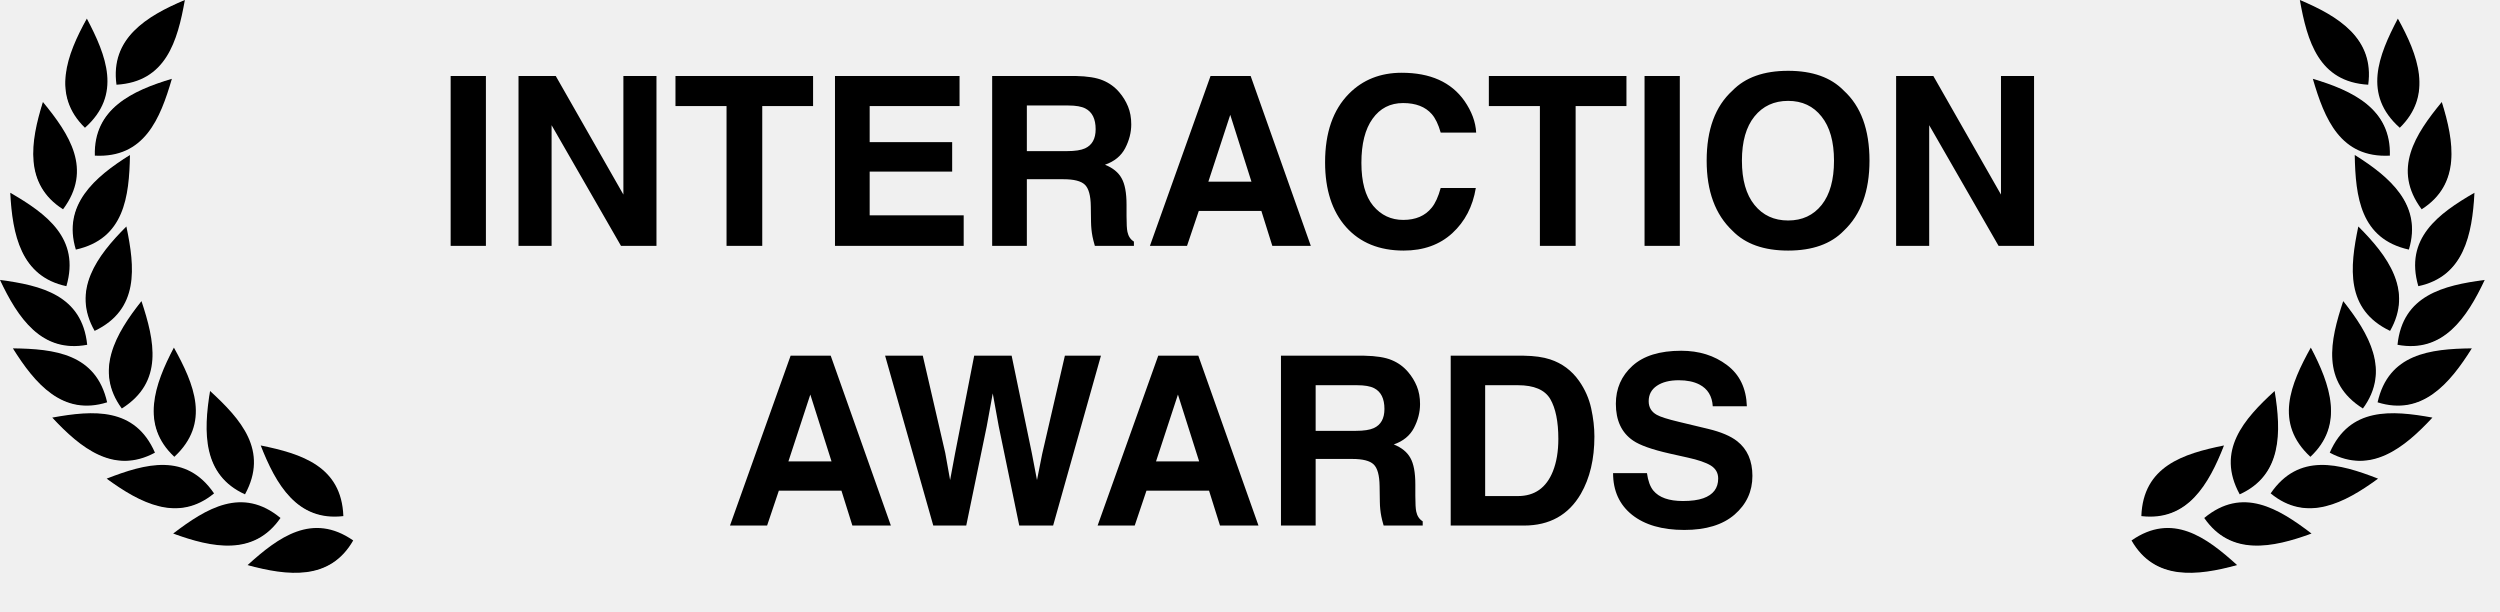
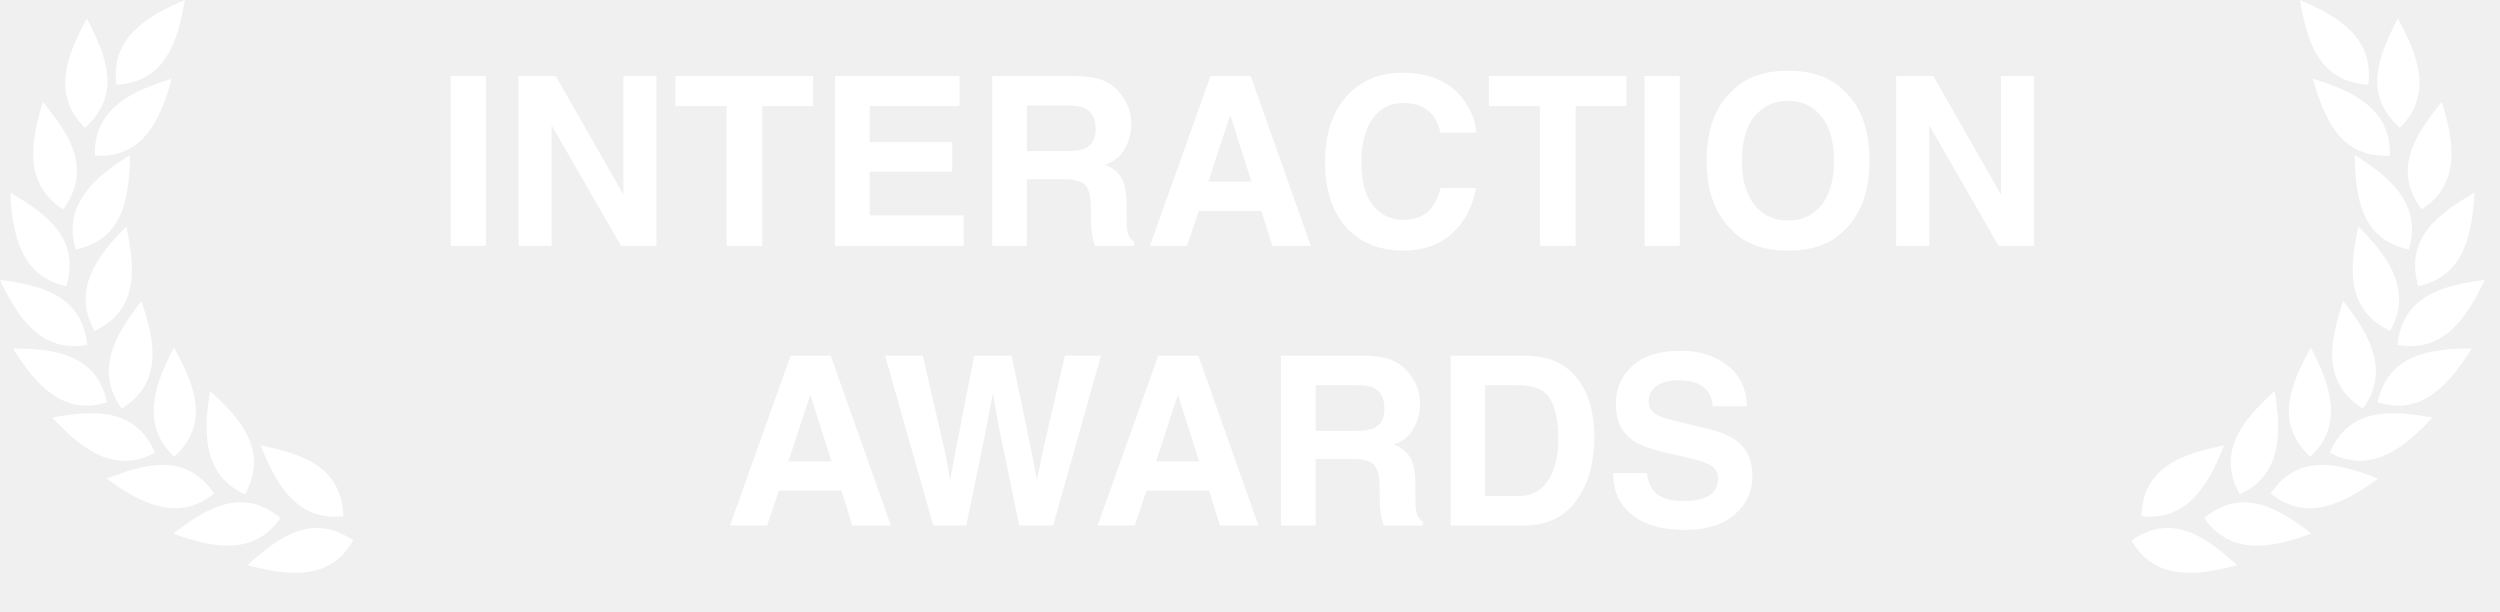
<svg xmlns="http://www.w3.org/2000/svg" width="143" height="35" viewBox="0 0 143 35" fill="none">
-   <path fill-rule="evenodd" clip-rule="evenodd" d="M20.203 30.914C17.87 29.296 15.934 30.716 14.162 32.323C16.45 32.949 18.874 33.233 20.203 30.914Z" fill="black" />
-   <path fill-rule="evenodd" clip-rule="evenodd" d="M20.139 30.92L14.248 32.316C16.713 32.93 18.879 33.121 20.139 30.92Z" fill="black" />
-   <path fill-rule="evenodd" clip-rule="evenodd" d="M19.64 29.521C19.537 26.671 17.25 25.954 14.913 25.48C15.78 27.703 17 29.832 19.64 29.521V29.521Z" fill="black" />
-   <path fill-rule="evenodd" clip-rule="evenodd" d="M19.598 29.474L14.97 25.546C15.953 27.905 17.093 29.769 19.598 29.474Z" fill="black" />
-   <path fill-rule="evenodd" clip-rule="evenodd" d="M16.044 29.628C13.856 27.818 11.808 29.069 9.906 30.518C12.134 31.337 14.525 31.826 16.044 29.628Z" fill="black" />
-   <path fill-rule="evenodd" clip-rule="evenodd" d="M15.98 29.629L9.993 30.518C12.398 31.34 14.54 31.714 15.98 29.629Z" fill="black" />
-   <path fill-rule="evenodd" clip-rule="evenodd" d="M14.014 28.276C15.378 25.777 13.78 23.979 12.016 22.364C11.627 24.721 11.59 27.178 14.014 28.276Z" fill="black" />
-   <path fill-rule="evenodd" clip-rule="evenodd" d="M14.002 28.214L12.031 22.451C11.672 24.984 11.701 27.172 14.002 28.214Z" fill="black" />
-   <path fill-rule="evenodd" clip-rule="evenodd" d="M12.244 28.222C10.635 25.876 8.324 26.511 6.101 27.378C8.019 28.782 10.185 29.915 12.244 28.222Z" fill="black" />
-   <path fill-rule="evenodd" clip-rule="evenodd" d="M12.184 28.206L6.185 27.403C8.273 28.86 10.23 29.812 12.184 28.206Z" fill="black" />
-   <path fill-rule="evenodd" clip-rule="evenodd" d="M9.972 26.129C12.055 24.197 11.109 21.98 9.947 19.883C8.834 21.992 8.021 24.31 9.972 26.129Z" fill="black" />
-   <path fill-rule="evenodd" clip-rule="evenodd" d="M9.98 26.066L9.935 19.97C8.794 22.256 8.129 24.34 9.98 26.066Z" fill="black" />
-   <path fill-rule="evenodd" clip-rule="evenodd" d="M8.863 25.892C7.725 23.28 5.337 23.461 2.99 23.886C4.609 25.632 6.521 27.159 8.863 25.892Z" fill="black" />
-   <path fill-rule="evenodd" clip-rule="evenodd" d="M8.806 25.863L3.067 23.925C4.843 25.755 6.584 27.065 8.806 25.863Z" fill="black" />
-   <path fill-rule="evenodd" clip-rule="evenodd" d="M6.967 23.366C9.369 21.857 8.848 19.502 8.093 17.224C6.61 19.089 5.385 21.214 6.967 23.366Z" fill="black" />
-   <path fill-rule="evenodd" clip-rule="evenodd" d="M6.986 23.305L8.064 17.306C6.522 19.339 5.485 21.263 6.986 23.305Z" fill="black" />
-   <path fill-rule="evenodd" clip-rule="evenodd" d="M6.128 23.013C5.501 20.232 3.122 19.955 0.738 19.926C1.999 21.949 3.59 23.812 6.128 23.013Z" fill="black" />
-   <path fill-rule="evenodd" clip-rule="evenodd" d="M6.078 22.974L0.807 19.978C2.207 22.113 3.67 23.732 6.078 22.974Z" fill="black" />
-   <path fill-rule="evenodd" clip-rule="evenodd" d="M5.413 18.927C7.971 17.704 7.721 15.305 7.229 12.955C5.544 14.636 4.086 16.607 5.413 18.927V18.927Z" fill="black" />
-   <path fill-rule="evenodd" clip-rule="evenodd" d="M5.439 18.869L7.192 13.035C5.429 14.877 4.18 16.668 5.439 18.869Z" fill="black" />
-   <path fill-rule="evenodd" clip-rule="evenodd" d="M4.988 19.722C4.694 16.886 2.364 16.326 0 16.012C1.014 18.171 2.374 20.212 4.988 19.722Z" fill="black" />
-   <path fill-rule="evenodd" clip-rule="evenodd" d="M4.943 19.678L0.062 16.073C1.201 18.36 2.463 20.142 4.943 19.678Z" fill="black" />
-   <path fill-rule="evenodd" clip-rule="evenodd" d="M4.338 14.277C7.103 13.662 7.391 11.267 7.434 8.865C5.418 10.125 3.56 11.717 4.338 14.277V14.277Z" fill="black" />
-   <path fill-rule="evenodd" clip-rule="evenodd" d="M4.377 14.226L7.38 8.934C5.253 10.332 3.639 11.797 4.377 14.226Z" fill="black" />
-   <path fill-rule="evenodd" clip-rule="evenodd" d="M3.797 16.369C4.597 13.634 2.655 12.223 0.587 11.026C0.709 13.411 1.195 15.82 3.797 16.369Z" fill="black" />
-   <path fill-rule="evenodd" clip-rule="evenodd" d="M3.772 16.31L0.622 11.105C0.81 13.657 1.304 15.789 3.772 16.31Z" fill="black" />
-   <path fill-rule="evenodd" clip-rule="evenodd" d="M5.425 8.903C8.253 9.046 9.159 6.813 9.831 4.508C7.556 5.186 5.346 6.227 5.425 8.903V8.903Z" fill="black" />
-   <path fill-rule="evenodd" clip-rule="evenodd" d="M5.475 8.865L9.76 4.561C7.341 5.343 5.4 6.326 5.475 8.865V8.865Z" fill="black" />
-   <path fill-rule="evenodd" clip-rule="evenodd" d="M3.606 11.972C5.306 9.691 3.976 7.685 2.455 5.835C1.74 8.113 1.36 10.541 3.606 11.972Z" fill="black" />
-   <path fill-rule="evenodd" clip-rule="evenodd" d="M3.602 11.908L2.458 5.922C1.748 8.379 1.471 10.55 3.602 11.908Z" fill="black" />
-   <path fill-rule="evenodd" clip-rule="evenodd" d="M6.663 4.846C9.489 4.682 10.153 2.364 10.574 0C8.385 0.92 6.298 2.194 6.663 4.846Z" fill="black" />
-   <path fill-rule="evenodd" clip-rule="evenodd" d="M6.71 4.802L10.511 0.059C8.19 1.098 6.364 2.286 6.71 4.802Z" fill="black" />
-   <path fill-rule="evenodd" clip-rule="evenodd" d="M4.859 7.308C6.983 5.422 6.085 3.186 4.968 1.064C3.81 3.148 2.947 5.447 4.859 7.308Z" fill="black" />
-   <path fill-rule="evenodd" clip-rule="evenodd" d="M4.868 7.246L4.955 1.15C3.764 3.411 3.055 5.48 4.868 7.246Z" fill="black" />
-   <path d="M25.777 4.346H27.794V14.062H25.777V4.346ZM37.55 14.062H35.52L31.551 7.161V14.062H29.659V4.346H31.789L35.658 11.129V4.346H37.55V14.062ZM46.508 4.346V6.067H43.601V14.062H41.558V6.067H38.637V4.346H46.508ZM54.464 9.817H49.745V12.316H55.123V14.062H47.761V4.346H54.886V6.067H49.745V8.13H54.464V9.817ZM60.832 10.252H58.736V14.062H56.752V4.346H61.517C62.199 4.359 62.722 4.443 63.086 4.597C63.456 4.75 63.767 4.977 64.022 5.276C64.233 5.522 64.4 5.794 64.523 6.093C64.646 6.392 64.708 6.732 64.708 7.115C64.708 7.576 64.591 8.031 64.359 8.479C64.126 8.923 63.741 9.237 63.205 9.422C63.653 9.602 63.97 9.859 64.154 10.193C64.343 10.523 64.438 11.028 64.438 11.709V12.362C64.438 12.806 64.455 13.107 64.49 13.265C64.543 13.515 64.666 13.7 64.86 13.819V14.062H62.625C62.563 13.847 62.52 13.674 62.493 13.542C62.44 13.269 62.412 12.99 62.407 12.705L62.394 11.802C62.386 11.182 62.271 10.769 62.051 10.562C61.836 10.356 61.43 10.252 60.832 10.252ZM62.065 8.486C62.469 8.301 62.671 7.937 62.671 7.392C62.671 6.803 62.476 6.407 62.084 6.205C61.865 6.091 61.535 6.034 61.096 6.034H58.736V8.644H61.036C61.493 8.644 61.836 8.591 62.065 8.486ZM72.15 12.065H68.571L67.898 14.062H65.776L69.243 4.346H71.537L74.978 14.062H72.776L72.15 12.065ZM71.583 10.391L70.37 6.568L69.118 10.391H71.583ZM83.073 13.337C82.348 14.001 81.42 14.333 80.291 14.333C78.894 14.333 77.795 13.884 76.995 12.988C76.195 12.087 75.795 10.852 75.795 9.283C75.795 7.587 76.25 6.28 77.16 5.361C77.951 4.562 78.957 4.162 80.179 4.162C81.814 4.162 83.009 4.698 83.765 5.77C84.182 6.372 84.406 6.976 84.437 7.583H82.407C82.275 7.117 82.106 6.765 81.899 6.528C81.53 6.106 80.983 5.895 80.258 5.895C79.52 5.895 78.938 6.194 78.511 6.792C78.085 7.385 77.872 8.227 77.872 9.316C77.872 10.406 78.096 11.224 78.544 11.769C78.997 12.309 79.57 12.579 80.265 12.579C80.977 12.579 81.519 12.346 81.893 11.881C82.099 11.63 82.271 11.254 82.407 10.753H84.417C84.242 11.812 83.793 12.674 83.073 13.337ZM93.033 4.346V6.067H90.126V14.062H88.082V6.067H85.162V4.346H93.033ZM94.068 4.346H96.085V14.062H94.068V4.346ZM102.281 14.333C100.893 14.333 99.831 13.955 99.097 13.199C98.113 12.272 97.621 10.936 97.621 9.191C97.621 7.411 98.113 6.075 99.097 5.183C99.831 4.427 100.893 4.05 102.281 4.05C103.67 4.05 104.731 4.427 105.465 5.183C106.445 6.075 106.935 7.411 106.935 9.191C106.935 10.936 106.445 12.272 105.465 13.199C104.731 13.955 103.67 14.333 102.281 14.333ZM104.199 11.722C104.67 11.129 104.905 10.285 104.905 9.191C104.905 8.101 104.667 7.26 104.193 6.667C103.723 6.069 103.085 5.77 102.281 5.77C101.477 5.77 100.835 6.067 100.356 6.66C99.877 7.253 99.638 8.097 99.638 9.191C99.638 10.285 99.877 11.129 100.356 11.722C100.835 12.316 101.477 12.612 102.281 12.612C103.085 12.612 103.725 12.316 104.199 11.722ZM116.348 14.062H114.318L110.35 7.161V14.062H108.458V4.346H110.587L114.456 11.129V4.346H116.348V14.062ZM48.13 28.065H44.55L43.878 30.062H41.755L45.223 20.346H47.517L50.958 30.062H48.756L48.13 28.065ZM47.563 26.391L46.35 22.568L45.097 26.391H47.563ZM60.911 20.346H62.974L60.239 30.062H58.301L57.127 24.38L56.785 22.502L56.442 24.38L55.269 30.062H53.383L50.628 20.346H52.783L54.069 25.91L54.346 27.459L54.629 25.943L55.723 20.346H57.866L59.019 25.91L59.316 27.459L59.612 25.969L60.911 20.346ZM69.157 28.065H65.578L64.906 30.062H62.783L66.251 20.346H68.544L71.985 30.062H69.784L69.157 28.065ZM68.591 26.391L67.378 22.568L66.125 26.391H68.591ZM77.351 26.252H75.255V30.062H73.271V20.346H78.037C78.718 20.359 79.241 20.443 79.605 20.597C79.975 20.75 80.287 20.977 80.541 21.276C80.752 21.522 80.919 21.794 81.042 22.093C81.165 22.392 81.227 22.732 81.227 23.115C81.227 23.576 81.111 24.031 80.878 24.479C80.645 24.923 80.26 25.237 79.724 25.422C80.172 25.602 80.489 25.859 80.673 26.193C80.862 26.523 80.957 27.028 80.957 27.709V28.362C80.957 28.806 80.974 29.107 81.01 29.265C81.062 29.515 81.185 29.7 81.379 29.819V30.062H79.144C79.082 29.847 79.038 29.674 79.012 29.542C78.959 29.269 78.931 28.99 78.927 28.705L78.913 27.802C78.904 27.182 78.79 26.769 78.57 26.562C78.355 26.356 77.949 26.252 77.351 26.252ZM78.584 24.486C78.988 24.301 79.19 23.936 79.19 23.392C79.19 22.803 78.995 22.407 78.603 22.205C78.384 22.091 78.054 22.034 77.615 22.034H75.255V24.644H77.555C78.012 24.644 78.355 24.591 78.584 24.486ZM87.166 30.062H82.98V20.346H87.166C87.768 20.355 88.269 20.425 88.669 20.557C89.35 20.781 89.902 21.192 90.324 21.79C90.662 22.273 90.893 22.796 91.016 23.359C91.139 23.921 91.2 24.457 91.2 24.967C91.2 26.259 90.941 27.353 90.423 28.25C89.719 29.458 88.634 30.062 87.166 30.062ZM88.676 22.825C88.364 22.297 87.746 22.034 86.823 22.034H84.951V28.375H86.823C87.781 28.375 88.449 27.903 88.827 26.958C89.034 26.439 89.137 25.822 89.137 25.105C89.137 24.117 88.983 23.356 88.676 22.825ZM96.263 28.658C96.742 28.658 97.131 28.606 97.43 28.5C97.996 28.298 98.28 27.922 98.28 27.373C98.28 27.052 98.139 26.804 97.858 26.628C97.577 26.457 97.135 26.305 96.533 26.173L95.505 25.943C94.494 25.714 93.795 25.466 93.409 25.198C92.754 24.75 92.427 24.049 92.427 23.095C92.427 22.225 92.743 21.502 93.376 20.926C94.008 20.351 94.938 20.063 96.164 20.063C97.188 20.063 98.06 20.335 98.781 20.88C99.506 21.421 99.886 22.207 99.921 23.24H97.97C97.935 22.655 97.68 22.24 97.206 21.994C96.889 21.831 96.496 21.75 96.026 21.75C95.503 21.75 95.085 21.856 94.773 22.067C94.461 22.278 94.305 22.572 94.305 22.95C94.305 23.297 94.459 23.556 94.767 23.728C94.964 23.842 95.386 23.976 96.032 24.13L97.707 24.532C98.44 24.708 98.994 24.943 99.368 25.237C99.948 25.694 100.238 26.356 100.238 27.221C100.238 28.109 99.897 28.847 99.216 29.436C98.539 30.021 97.581 30.313 96.342 30.313C95.076 30.313 94.081 30.025 93.356 29.45C92.631 28.869 92.268 28.074 92.268 27.063H94.206C94.268 27.507 94.389 27.839 94.569 28.059C94.898 28.459 95.463 28.658 96.263 28.658Z" fill="black" />
-   <path fill-rule="evenodd" clip-rule="evenodd" d="M121.923 30.914C124.254 29.296 126.19 30.716 127.963 32.323C125.675 32.949 123.251 33.233 121.923 30.914Z" fill="black" />
-   <path fill-rule="evenodd" clip-rule="evenodd" d="M121.986 30.92L127.877 32.316C125.411 32.93 123.246 33.121 121.986 30.92Z" fill="black" />
-   <path fill-rule="evenodd" clip-rule="evenodd" d="M122.485 29.521C122.588 26.671 124.875 25.954 127.212 25.48C126.345 27.703 125.125 29.832 122.485 29.521V29.521Z" fill="black" />
-   <path fill-rule="evenodd" clip-rule="evenodd" d="M122.527 29.474L127.155 25.546C126.172 27.905 125.032 29.769 122.527 29.474Z" fill="black" />
-   <path fill-rule="evenodd" clip-rule="evenodd" d="M126.082 29.628C128.27 27.818 130.318 29.069 132.219 30.518C129.991 31.337 127.6 31.826 126.082 29.628Z" fill="black" />
-   <path fill-rule="evenodd" clip-rule="evenodd" d="M126.146 29.629L132.133 30.518C129.727 31.34 127.586 31.714 126.146 29.629Z" fill="black" />
-   <path fill-rule="evenodd" clip-rule="evenodd" d="M128.111 28.276C126.747 25.777 128.345 23.979 130.109 22.364C130.498 24.721 130.535 27.178 128.111 28.276Z" fill="black" />
-   <path fill-rule="evenodd" clip-rule="evenodd" d="M128.123 28.215L130.093 22.451C130.452 24.984 130.423 27.173 128.123 28.215Z" fill="black" />
-   <path fill-rule="evenodd" clip-rule="evenodd" d="M129.881 28.222C131.491 25.876 133.801 26.511 136.025 27.378C134.106 28.782 131.941 29.915 129.881 28.222Z" fill="black" />
-   <path fill-rule="evenodd" clip-rule="evenodd" d="M129.942 28.206L135.941 27.403C133.852 28.86 131.896 29.812 129.942 28.206Z" fill="black" />
-   <path fill-rule="evenodd" clip-rule="evenodd" d="M132.154 26.129C130.071 24.197 131.016 21.98 132.178 19.883C133.292 21.992 134.104 24.31 132.154 26.129Z" fill="black" />
-   <path fill-rule="evenodd" clip-rule="evenodd" d="M132.146 26.066L132.19 19.97C133.332 22.256 133.996 24.34 132.146 26.066Z" fill="black" />
-   <path fill-rule="evenodd" clip-rule="evenodd" d="M133.262 25.892C134.4 23.28 136.788 23.461 139.135 23.886C137.516 25.632 135.604 27.159 133.262 25.892Z" fill="black" />
-   <path fill-rule="evenodd" clip-rule="evenodd" d="M133.319 25.863L139.058 23.925C137.282 25.755 135.541 27.065 133.319 25.863Z" fill="black" />
-   <path fill-rule="evenodd" clip-rule="evenodd" d="M135.158 23.366C132.756 21.857 133.277 19.502 134.032 17.224C135.515 19.089 136.74 21.214 135.158 23.366Z" fill="black" />
-   <path fill-rule="evenodd" clip-rule="evenodd" d="M135.139 23.305L134.061 17.306C135.603 19.339 136.64 21.263 135.139 23.305Z" fill="black" />
-   <path fill-rule="evenodd" clip-rule="evenodd" d="M135.998 23.013C136.624 20.232 139.003 19.955 141.388 19.926C140.126 21.949 138.535 23.812 135.998 23.013Z" fill="black" />
-   <path fill-rule="evenodd" clip-rule="evenodd" d="M136.048 22.974L141.319 19.978C139.919 22.113 138.455 23.732 136.048 22.974Z" fill="black" />
-   <path fill-rule="evenodd" clip-rule="evenodd" d="M136.712 18.927C134.154 17.704 134.404 15.305 134.896 12.955C136.581 14.636 138.039 16.607 136.712 18.927V18.927Z" fill="black" />
-   <path fill-rule="evenodd" clip-rule="evenodd" d="M136.687 18.869L134.933 13.035C136.697 14.877 137.945 16.668 136.687 18.869Z" fill="black" />
-   <path fill-rule="evenodd" clip-rule="evenodd" d="M137.137 19.722C137.431 16.886 139.761 16.326 142.125 16.012C141.111 18.171 139.751 20.212 137.137 19.722Z" fill="black" />
-   <path fill-rule="evenodd" clip-rule="evenodd" d="M137.182 19.678L142.062 16.073C140.924 18.36 139.662 20.142 137.182 19.678Z" fill="black" />
-   <path fill-rule="evenodd" clip-rule="evenodd" d="M137.787 14.277C135.022 13.662 134.734 11.267 134.691 8.865C136.707 10.125 138.565 11.717 137.787 14.277V14.277Z" fill="black" />
-   <path fill-rule="evenodd" clip-rule="evenodd" d="M137.748 14.226L134.745 8.934C136.872 10.332 138.486 11.797 137.748 14.226Z" fill="black" />
-   <path fill-rule="evenodd" clip-rule="evenodd" d="M138.328 16.369C137.528 13.634 139.471 12.223 141.538 11.026C141.417 13.411 140.93 15.82 138.328 16.369Z" fill="black" />
-   <path fill-rule="evenodd" clip-rule="evenodd" d="M138.354 16.31L141.504 11.105C141.316 13.657 140.822 15.789 138.354 16.31Z" fill="black" />
-   <path fill-rule="evenodd" clip-rule="evenodd" d="M136.7 8.903C133.872 9.046 132.966 6.813 132.294 4.508C134.569 5.186 136.779 6.227 136.7 8.903V8.903Z" fill="black" />
-   <path fill-rule="evenodd" clip-rule="evenodd" d="M136.65 8.865L132.365 4.561C134.784 5.343 136.725 6.326 136.65 8.865V8.865Z" fill="black" />
-   <path fill-rule="evenodd" clip-rule="evenodd" d="M138.519 11.972C136.819 9.691 138.149 7.685 139.67 5.835C140.385 8.113 140.765 10.541 138.519 11.972Z" fill="black" />
-   <path fill-rule="evenodd" clip-rule="evenodd" d="M138.523 11.908L139.667 5.922C140.377 8.379 140.654 10.55 138.523 11.908Z" fill="black" />
-   <path fill-rule="evenodd" clip-rule="evenodd" d="M135.462 4.846C132.636 4.682 131.972 2.364 131.551 0C133.74 0.92 135.826 2.194 135.462 4.846Z" fill="black" />
-   <path fill-rule="evenodd" clip-rule="evenodd" d="M135.416 4.802L131.614 0.059C133.936 1.098 135.761 2.286 135.416 4.802Z" fill="black" />
-   <path fill-rule="evenodd" clip-rule="evenodd" d="M137.267 7.308C135.143 5.422 136.041 3.186 137.157 1.064C138.316 3.148 139.178 5.447 137.267 7.308Z" fill="black" />
-   <path fill-rule="evenodd" clip-rule="evenodd" d="M137.257 7.246L137.171 1.15C138.361 3.411 139.07 5.48 137.257 7.246Z" fill="black" />
+   <path fill-rule="evenodd" clip-rule="evenodd" d="M20.203 30.914C17.87 29.296 15.934 30.716 14.162 32.323C16.45 32.949 18.874 33.233 20.203 30.914Z" fill="#ffffff" />
+   <path fill-rule="evenodd" clip-rule="evenodd" d="M20.139 30.92L14.248 32.316C16.713 32.93 18.879 33.121 20.139 30.92Z" fill="#ffffff" />
+   <path fill-rule="evenodd" clip-rule="evenodd" d="M19.64 29.521C19.537 26.671 17.25 25.954 14.913 25.48C15.78 27.703 17 29.832 19.64 29.521V29.521Z" fill="#ffffff" />
+   <path fill-rule="evenodd" clip-rule="evenodd" d="M19.598 29.474L14.97 25.546C15.953 27.905 17.093 29.769 19.598 29.474Z" fill="#ffffff" />
+   <path fill-rule="evenodd" clip-rule="evenodd" d="M16.044 29.628C13.856 27.818 11.808 29.069 9.906 30.518C12.134 31.337 14.525 31.826 16.044 29.628Z" fill="#ffffff" />
+   <path fill-rule="evenodd" clip-rule="evenodd" d="M15.98 29.629L9.993 30.518C12.398 31.34 14.54 31.714 15.98 29.629Z" fill="#ffffff" />
+   <path fill-rule="evenodd" clip-rule="evenodd" d="M14.014 28.276C15.378 25.777 13.78 23.979 12.016 22.364C11.627 24.721 11.59 27.178 14.014 28.276Z" fill="#ffffff" />
+   <path fill-rule="evenodd" clip-rule="evenodd" d="M14.002 28.214L12.031 22.451C11.672 24.984 11.701 27.172 14.002 28.214Z" fill="#ffffff" />
+   <path fill-rule="evenodd" clip-rule="evenodd" d="M12.244 28.222C10.635 25.876 8.324 26.511 6.101 27.378C8.019 28.782 10.185 29.915 12.244 28.222Z" fill="#ffffff" />
+   <path fill-rule="evenodd" clip-rule="evenodd" d="M12.184 28.206L6.185 27.403C8.273 28.86 10.23 29.812 12.184 28.206Z" fill="#ffffff" />
+   <path fill-rule="evenodd" clip-rule="evenodd" d="M9.972 26.129C12.055 24.197 11.109 21.98 9.947 19.883C8.834 21.992 8.021 24.31 9.972 26.129Z" fill="#ffffff" />
+   <path fill-rule="evenodd" clip-rule="evenodd" d="M9.98 26.066L9.935 19.97C8.794 22.256 8.129 24.34 9.98 26.066Z" fill="#ffffff" />
+   <path fill-rule="evenodd" clip-rule="evenodd" d="M8.863 25.892C7.725 23.28 5.337 23.461 2.99 23.886C4.609 25.632 6.521 27.159 8.863 25.892Z" fill="#ffffff" />
+   <path fill-rule="evenodd" clip-rule="evenodd" d="M8.806 25.863L3.067 23.925C4.843 25.755 6.584 27.065 8.806 25.863Z" fill="#ffffff" />
+   <path fill-rule="evenodd" clip-rule="evenodd" d="M6.967 23.366C9.369 21.857 8.848 19.502 8.093 17.224C6.61 19.089 5.385 21.214 6.967 23.366Z" fill="#ffffff" />
+   <path fill-rule="evenodd" clip-rule="evenodd" d="M6.986 23.305L8.064 17.306C6.522 19.339 5.485 21.263 6.986 23.305Z" fill="#ffffff" />
+   <path fill-rule="evenodd" clip-rule="evenodd" d="M6.128 23.013C5.501 20.232 3.122 19.955 0.738 19.926C1.999 21.949 3.59 23.812 6.128 23.013Z" fill="#ffffff" />
+   <path fill-rule="evenodd" clip-rule="evenodd" d="M6.078 22.974L0.807 19.978C2.207 22.113 3.67 23.732 6.078 22.974Z" fill="#ffffff" />
+   <path fill-rule="evenodd" clip-rule="evenodd" d="M5.413 18.927C7.971 17.704 7.721 15.305 7.229 12.955C5.544 14.636 4.086 16.607 5.413 18.927V18.927Z" fill="#ffffff" />
+   <path fill-rule="evenodd" clip-rule="evenodd" d="M5.439 18.869L7.192 13.035C5.429 14.877 4.18 16.668 5.439 18.869Z" fill="#ffffff" />
+   <path fill-rule="evenodd" clip-rule="evenodd" d="M4.988 19.722C4.694 16.886 2.364 16.326 0 16.012C1.014 18.171 2.374 20.212 4.988 19.722Z" fill="#ffffff" />
+   <path fill-rule="evenodd" clip-rule="evenodd" d="M4.943 19.678L0.062 16.073C1.201 18.36 2.463 20.142 4.943 19.678Z" fill="#ffffff" />
+   <path fill-rule="evenodd" clip-rule="evenodd" d="M4.338 14.277C7.103 13.662 7.391 11.267 7.434 8.865C5.418 10.125 3.56 11.717 4.338 14.277V14.277Z" fill="#ffffff" />
+   <path fill-rule="evenodd" clip-rule="evenodd" d="M4.377 14.226L7.38 8.934C5.253 10.332 3.639 11.797 4.377 14.226Z" fill="#ffffff" />
+   <path fill-rule="evenodd" clip-rule="evenodd" d="M3.797 16.369C4.597 13.634 2.655 12.223 0.587 11.026C0.709 13.411 1.195 15.82 3.797 16.369Z" fill="#ffffff" />
+   <path fill-rule="evenodd" clip-rule="evenodd" d="M3.772 16.31L0.622 11.105C0.81 13.657 1.304 15.789 3.772 16.31Z" fill="#ffffff" />
+   <path fill-rule="evenodd" clip-rule="evenodd" d="M5.425 8.903C8.253 9.046 9.159 6.813 9.831 4.508C7.556 5.186 5.346 6.227 5.425 8.903V8.903Z" fill="#ffffff" />
+   <path fill-rule="evenodd" clip-rule="evenodd" d="M5.475 8.865L9.76 4.561C7.341 5.343 5.4 6.326 5.475 8.865V8.865Z" fill="#ffffff" />
+   <path fill-rule="evenodd" clip-rule="evenodd" d="M3.606 11.972C5.306 9.691 3.976 7.685 2.455 5.835C1.74 8.113 1.36 10.541 3.606 11.972Z" fill="#ffffff" />
+   <path fill-rule="evenodd" clip-rule="evenodd" d="M3.602 11.908L2.458 5.922C1.748 8.379 1.471 10.55 3.602 11.908Z" fill="#ffffff" />
+   <path fill-rule="evenodd" clip-rule="evenodd" d="M6.663 4.846C9.489 4.682 10.153 2.364 10.574 0C8.385 0.92 6.298 2.194 6.663 4.846Z" fill="#ffffff" />
+   <path fill-rule="evenodd" clip-rule="evenodd" d="M6.71 4.802L10.511 0.059C8.19 1.098 6.364 2.286 6.71 4.802Z" fill="#ffffff" />
+   <path fill-rule="evenodd" clip-rule="evenodd" d="M4.859 7.308C6.983 5.422 6.085 3.186 4.968 1.064C3.81 3.148 2.947 5.447 4.859 7.308Z" fill="#ffffff" />
+   <path fill-rule="evenodd" clip-rule="evenodd" d="M4.868 7.246L4.955 1.15C3.764 3.411 3.055 5.48 4.868 7.246Z" fill="#ffffff" />
+   <path d="M25.777 4.346H27.794V14.062H25.777V4.346ZM37.55 14.062H35.52L31.551 7.161V14.062H29.659V4.346H31.789L35.658 11.129V4.346H37.55V14.062ZM46.508 4.346V6.067H43.601V14.062H41.558V6.067H38.637V4.346H46.508ZM54.464 9.817H49.745V12.316H55.123V14.062H47.761V4.346H54.886V6.067H49.745V8.13H54.464V9.817ZM60.832 10.252H58.736V14.062H56.752V4.346H61.517C62.199 4.359 62.722 4.443 63.086 4.597C63.456 4.75 63.767 4.977 64.022 5.276C64.233 5.522 64.4 5.794 64.523 6.093C64.646 6.392 64.708 6.732 64.708 7.115C64.708 7.576 64.591 8.031 64.359 8.479C64.126 8.923 63.741 9.237 63.205 9.422C63.653 9.602 63.97 9.859 64.154 10.193C64.343 10.523 64.438 11.028 64.438 11.709V12.362C64.438 12.806 64.455 13.107 64.49 13.265C64.543 13.515 64.666 13.7 64.86 13.819V14.062H62.625C62.563 13.847 62.52 13.674 62.493 13.542C62.44 13.269 62.412 12.99 62.407 12.705L62.394 11.802C62.386 11.182 62.271 10.769 62.051 10.562C61.836 10.356 61.43 10.252 60.832 10.252ZM62.065 8.486C62.469 8.301 62.671 7.937 62.671 7.392C62.671 6.803 62.476 6.407 62.084 6.205C61.865 6.091 61.535 6.034 61.096 6.034H58.736V8.644H61.036C61.493 8.644 61.836 8.591 62.065 8.486ZM72.15 12.065H68.571L67.898 14.062H65.776L69.243 4.346H71.537L74.978 14.062H72.776L72.15 12.065ZM71.583 10.391L70.37 6.568L69.118 10.391H71.583ZM83.073 13.337C82.348 14.001 81.42 14.333 80.291 14.333C78.894 14.333 77.795 13.884 76.995 12.988C76.195 12.087 75.795 10.852 75.795 9.283C75.795 7.587 76.25 6.28 77.16 5.361C77.951 4.562 78.957 4.162 80.179 4.162C81.814 4.162 83.009 4.698 83.765 5.77C84.182 6.372 84.406 6.976 84.437 7.583H82.407C82.275 7.117 82.106 6.765 81.899 6.528C81.53 6.106 80.983 5.895 80.258 5.895C79.52 5.895 78.938 6.194 78.511 6.792C78.085 7.385 77.872 8.227 77.872 9.316C77.872 10.406 78.096 11.224 78.544 11.769C78.997 12.309 79.57 12.579 80.265 12.579C80.977 12.579 81.519 12.346 81.893 11.881C82.099 11.63 82.271 11.254 82.407 10.753H84.417C84.242 11.812 83.793 12.674 83.073 13.337ZM93.033 4.346V6.067H90.126V14.062H88.082V6.067H85.162V4.346H93.033ZM94.068 4.346H96.085V14.062H94.068V4.346ZM102.281 14.333C100.893 14.333 99.831 13.955 99.097 13.199C98.113 12.272 97.621 10.936 97.621 9.191C97.621 7.411 98.113 6.075 99.097 5.183C99.831 4.427 100.893 4.05 102.281 4.05C103.67 4.05 104.731 4.427 105.465 5.183C106.445 6.075 106.935 7.411 106.935 9.191C106.935 10.936 106.445 12.272 105.465 13.199C104.731 13.955 103.67 14.333 102.281 14.333ZM104.199 11.722C104.67 11.129 104.905 10.285 104.905 9.191C104.905 8.101 104.667 7.26 104.193 6.667C103.723 6.069 103.085 5.77 102.281 5.77C101.477 5.77 100.835 6.067 100.356 6.66C99.877 7.253 99.638 8.097 99.638 9.191C99.638 10.285 99.877 11.129 100.356 11.722C100.835 12.316 101.477 12.612 102.281 12.612C103.085 12.612 103.725 12.316 104.199 11.722ZM116.348 14.062H114.318L110.35 7.161V14.062H108.458V4.346H110.587L114.456 11.129V4.346H116.348V14.062ZM48.13 28.065H44.55L43.878 30.062H41.755L45.223 20.346H47.517L50.958 30.062H48.756L48.13 28.065ZM47.563 26.391L46.35 22.568L45.097 26.391H47.563ZM60.911 20.346H62.974L60.239 30.062H58.301L57.127 24.38L56.785 22.502L56.442 24.38L55.269 30.062H53.383L50.628 20.346H52.783L54.069 25.91L54.346 27.459L54.629 25.943L55.723 20.346H57.866L59.019 25.91L59.316 27.459L59.612 25.969L60.911 20.346ZM69.157 28.065H65.578L64.906 30.062H62.783L66.251 20.346H68.544L71.985 30.062H69.784L69.157 28.065ZM68.591 26.391L67.378 22.568L66.125 26.391H68.591ZM77.351 26.252H75.255V30.062H73.271V20.346H78.037C78.718 20.359 79.241 20.443 79.605 20.597C79.975 20.75 80.287 20.977 80.541 21.276C80.752 21.522 80.919 21.794 81.042 22.093C81.165 22.392 81.227 22.732 81.227 23.115C81.227 23.576 81.111 24.031 80.878 24.479C80.645 24.923 80.26 25.237 79.724 25.422C80.172 25.602 80.489 25.859 80.673 26.193C80.862 26.523 80.957 27.028 80.957 27.709V28.362C80.957 28.806 80.974 29.107 81.01 29.265C81.062 29.515 81.185 29.7 81.379 29.819V30.062H79.144C79.082 29.847 79.038 29.674 79.012 29.542C78.959 29.269 78.931 28.99 78.927 28.705L78.913 27.802C78.904 27.182 78.79 26.769 78.57 26.562C78.355 26.356 77.949 26.252 77.351 26.252ZM78.584 24.486C78.988 24.301 79.19 23.936 79.19 23.392C79.19 22.803 78.995 22.407 78.603 22.205C78.384 22.091 78.054 22.034 77.615 22.034H75.255V24.644H77.555C78.012 24.644 78.355 24.591 78.584 24.486ZM87.166 30.062H82.98V20.346H87.166C87.768 20.355 88.269 20.425 88.669 20.557C89.35 20.781 89.902 21.192 90.324 21.79C90.662 22.273 90.893 22.796 91.016 23.359C91.139 23.921 91.2 24.457 91.2 24.967C91.2 26.259 90.941 27.353 90.423 28.25C89.719 29.458 88.634 30.062 87.166 30.062ZM88.676 22.825C88.364 22.297 87.746 22.034 86.823 22.034H84.951V28.375H86.823C87.781 28.375 88.449 27.903 88.827 26.958C89.034 26.439 89.137 25.822 89.137 25.105C89.137 24.117 88.983 23.356 88.676 22.825ZM96.263 28.658C96.742 28.658 97.131 28.606 97.43 28.5C97.996 28.298 98.28 27.922 98.28 27.373C98.28 27.052 98.139 26.804 97.858 26.628C97.577 26.457 97.135 26.305 96.533 26.173L95.505 25.943C94.494 25.714 93.795 25.466 93.409 25.198C92.754 24.75 92.427 24.049 92.427 23.095C92.427 22.225 92.743 21.502 93.376 20.926C94.008 20.351 94.938 20.063 96.164 20.063C97.188 20.063 98.06 20.335 98.781 20.88C99.506 21.421 99.886 22.207 99.921 23.24H97.97C97.935 22.655 97.68 22.24 97.206 21.994C96.889 21.831 96.496 21.75 96.026 21.75C95.503 21.75 95.085 21.856 94.773 22.067C94.461 22.278 94.305 22.572 94.305 22.95C94.305 23.297 94.459 23.556 94.767 23.728C94.964 23.842 95.386 23.976 96.032 24.13L97.707 24.532C98.44 24.708 98.994 24.943 99.368 25.237C99.948 25.694 100.238 26.356 100.238 27.221C100.238 28.109 99.897 28.847 99.216 29.436C98.539 30.021 97.581 30.313 96.342 30.313C95.076 30.313 94.081 30.025 93.356 29.45C92.631 28.869 92.268 28.074 92.268 27.063H94.206C94.268 27.507 94.389 27.839 94.569 28.059C94.898 28.459 95.463 28.658 96.263 28.658Z" fill="#ffffff" />
+   <path fill-rule="evenodd" clip-rule="evenodd" d="M121.923 30.914C124.254 29.296 126.19 30.716 127.963 32.323C125.675 32.949 123.251 33.233 121.923 30.914Z" fill="#ffffff" />
+   <path fill-rule="evenodd" clip-rule="evenodd" d="M121.986 30.92L127.877 32.316C125.411 32.93 123.246 33.121 121.986 30.92Z" fill="#ffffff" />
+   <path fill-rule="evenodd" clip-rule="evenodd" d="M122.485 29.521C122.588 26.671 124.875 25.954 127.212 25.48C126.345 27.703 125.125 29.832 122.485 29.521V29.521Z" fill="#ffffff" />
+   <path fill-rule="evenodd" clip-rule="evenodd" d="M122.527 29.474L127.155 25.546C126.172 27.905 125.032 29.769 122.527 29.474Z" fill="#ffffff" />
+   <path fill-rule="evenodd" clip-rule="evenodd" d="M126.082 29.628C128.27 27.818 130.318 29.069 132.219 30.518C129.991 31.337 127.6 31.826 126.082 29.628Z" fill="#ffffff" />
+   <path fill-rule="evenodd" clip-rule="evenodd" d="M126.146 29.629L132.133 30.518C129.727 31.34 127.586 31.714 126.146 29.629Z" fill="#ffffff" />
+   <path fill-rule="evenodd" clip-rule="evenodd" d="M128.111 28.276C126.747 25.777 128.345 23.979 130.109 22.364C130.498 24.721 130.535 27.178 128.111 28.276Z" fill="#ffffff" />
+   <path fill-rule="evenodd" clip-rule="evenodd" d="M128.123 28.215L130.093 22.451C130.452 24.984 130.423 27.173 128.123 28.215Z" fill="#ffffff" />
+   <path fill-rule="evenodd" clip-rule="evenodd" d="M129.881 28.222C131.491 25.876 133.801 26.511 136.025 27.378C134.106 28.782 131.941 29.915 129.881 28.222Z" fill="#ffffff" />
+   <path fill-rule="evenodd" clip-rule="evenodd" d="M129.942 28.206L135.941 27.403C133.852 28.86 131.896 29.812 129.942 28.206Z" fill="#ffffff" />
+   <path fill-rule="evenodd" clip-rule="evenodd" d="M132.154 26.129C130.071 24.197 131.016 21.98 132.178 19.883C133.292 21.992 134.104 24.31 132.154 26.129Z" fill="#ffffff" />
+   <path fill-rule="evenodd" clip-rule="evenodd" d="M132.146 26.066L132.19 19.97C133.332 22.256 133.996 24.34 132.146 26.066Z" fill="#ffffff" />
+   <path fill-rule="evenodd" clip-rule="evenodd" d="M133.262 25.892C134.4 23.28 136.788 23.461 139.135 23.886C137.516 25.632 135.604 27.159 133.262 25.892Z" fill="#ffffff" />
+   <path fill-rule="evenodd" clip-rule="evenodd" d="M133.319 25.863L139.058 23.925C137.282 25.755 135.541 27.065 133.319 25.863Z" fill="#ffffff" />
+   <path fill-rule="evenodd" clip-rule="evenodd" d="M135.158 23.366C132.756 21.857 133.277 19.502 134.032 17.224C135.515 19.089 136.74 21.214 135.158 23.366Z" fill="#ffffff" />
+   <path fill-rule="evenodd" clip-rule="evenodd" d="M135.139 23.305L134.061 17.306C135.603 19.339 136.64 21.263 135.139 23.305Z" fill="#ffffff" />
+   <path fill-rule="evenodd" clip-rule="evenodd" d="M135.998 23.013C136.624 20.232 139.003 19.955 141.388 19.926C140.126 21.949 138.535 23.812 135.998 23.013Z" fill="#ffffff" />
+   <path fill-rule="evenodd" clip-rule="evenodd" d="M136.048 22.974L141.319 19.978C139.919 22.113 138.455 23.732 136.048 22.974Z" fill="#ffffff" />
+   <path fill-rule="evenodd" clip-rule="evenodd" d="M136.712 18.927C134.154 17.704 134.404 15.305 134.896 12.955C136.581 14.636 138.039 16.607 136.712 18.927V18.927Z" fill="#ffffff" />
+   <path fill-rule="evenodd" clip-rule="evenodd" d="M136.687 18.869L134.933 13.035C136.697 14.877 137.945 16.668 136.687 18.869Z" fill="#ffffff" />
+   <path fill-rule="evenodd" clip-rule="evenodd" d="M137.137 19.722C137.431 16.886 139.761 16.326 142.125 16.012C141.111 18.171 139.751 20.212 137.137 19.722Z" fill="#ffffff" />
+   <path fill-rule="evenodd" clip-rule="evenodd" d="M137.182 19.678L142.062 16.073C140.924 18.36 139.662 20.142 137.182 19.678Z" fill="#ffffff" />
+   <path fill-rule="evenodd" clip-rule="evenodd" d="M137.787 14.277C135.022 13.662 134.734 11.267 134.691 8.865C136.707 10.125 138.565 11.717 137.787 14.277V14.277Z" fill="#ffffff" />
+   <path fill-rule="evenodd" clip-rule="evenodd" d="M137.748 14.226L134.745 8.934C136.872 10.332 138.486 11.797 137.748 14.226Z" fill="#ffffff" />
+   <path fill-rule="evenodd" clip-rule="evenodd" d="M138.328 16.369C137.528 13.634 139.471 12.223 141.538 11.026C141.417 13.411 140.93 15.82 138.328 16.369Z" fill="#ffffff" />
+   <path fill-rule="evenodd" clip-rule="evenodd" d="M138.354 16.31L141.504 11.105C141.316 13.657 140.822 15.789 138.354 16.31Z" fill="#ffffff" />
+   <path fill-rule="evenodd" clip-rule="evenodd" d="M136.7 8.903C133.872 9.046 132.966 6.813 132.294 4.508C134.569 5.186 136.779 6.227 136.7 8.903V8.903Z" fill="#ffffff" />
+   <path fill-rule="evenodd" clip-rule="evenodd" d="M136.65 8.865L132.365 4.561C134.784 5.343 136.725 6.326 136.65 8.865V8.865Z" fill="#ffffff" />
+   <path fill-rule="evenodd" clip-rule="evenodd" d="M138.519 11.972C136.819 9.691 138.149 7.685 139.67 5.835C140.385 8.113 140.765 10.541 138.519 11.972Z" fill="#ffffff" />
+   <path fill-rule="evenodd" clip-rule="evenodd" d="M138.523 11.908L139.667 5.922C140.377 8.379 140.654 10.55 138.523 11.908Z" fill="#ffffff" />
+   <path fill-rule="evenodd" clip-rule="evenodd" d="M135.462 4.846C132.636 4.682 131.972 2.364 131.551 0C133.74 0.92 135.826 2.194 135.462 4.846Z" fill="#ffffff" />
+   <path fill-rule="evenodd" clip-rule="evenodd" d="M135.416 4.802L131.614 0.059C133.936 1.098 135.761 2.286 135.416 4.802Z" fill="#ffffff" />
+   <path fill-rule="evenodd" clip-rule="evenodd" d="M137.267 7.308C135.143 5.422 136.041 3.186 137.157 1.064C138.316 3.148 139.178 5.447 137.267 7.308Z" fill="#ffffff" />
+   <path fill-rule="evenodd" clip-rule="evenodd" d="M137.257 7.246L137.171 1.15C138.361 3.411 139.07 5.48 137.257 7.246Z" fill="#ffffff" />
</svg>
